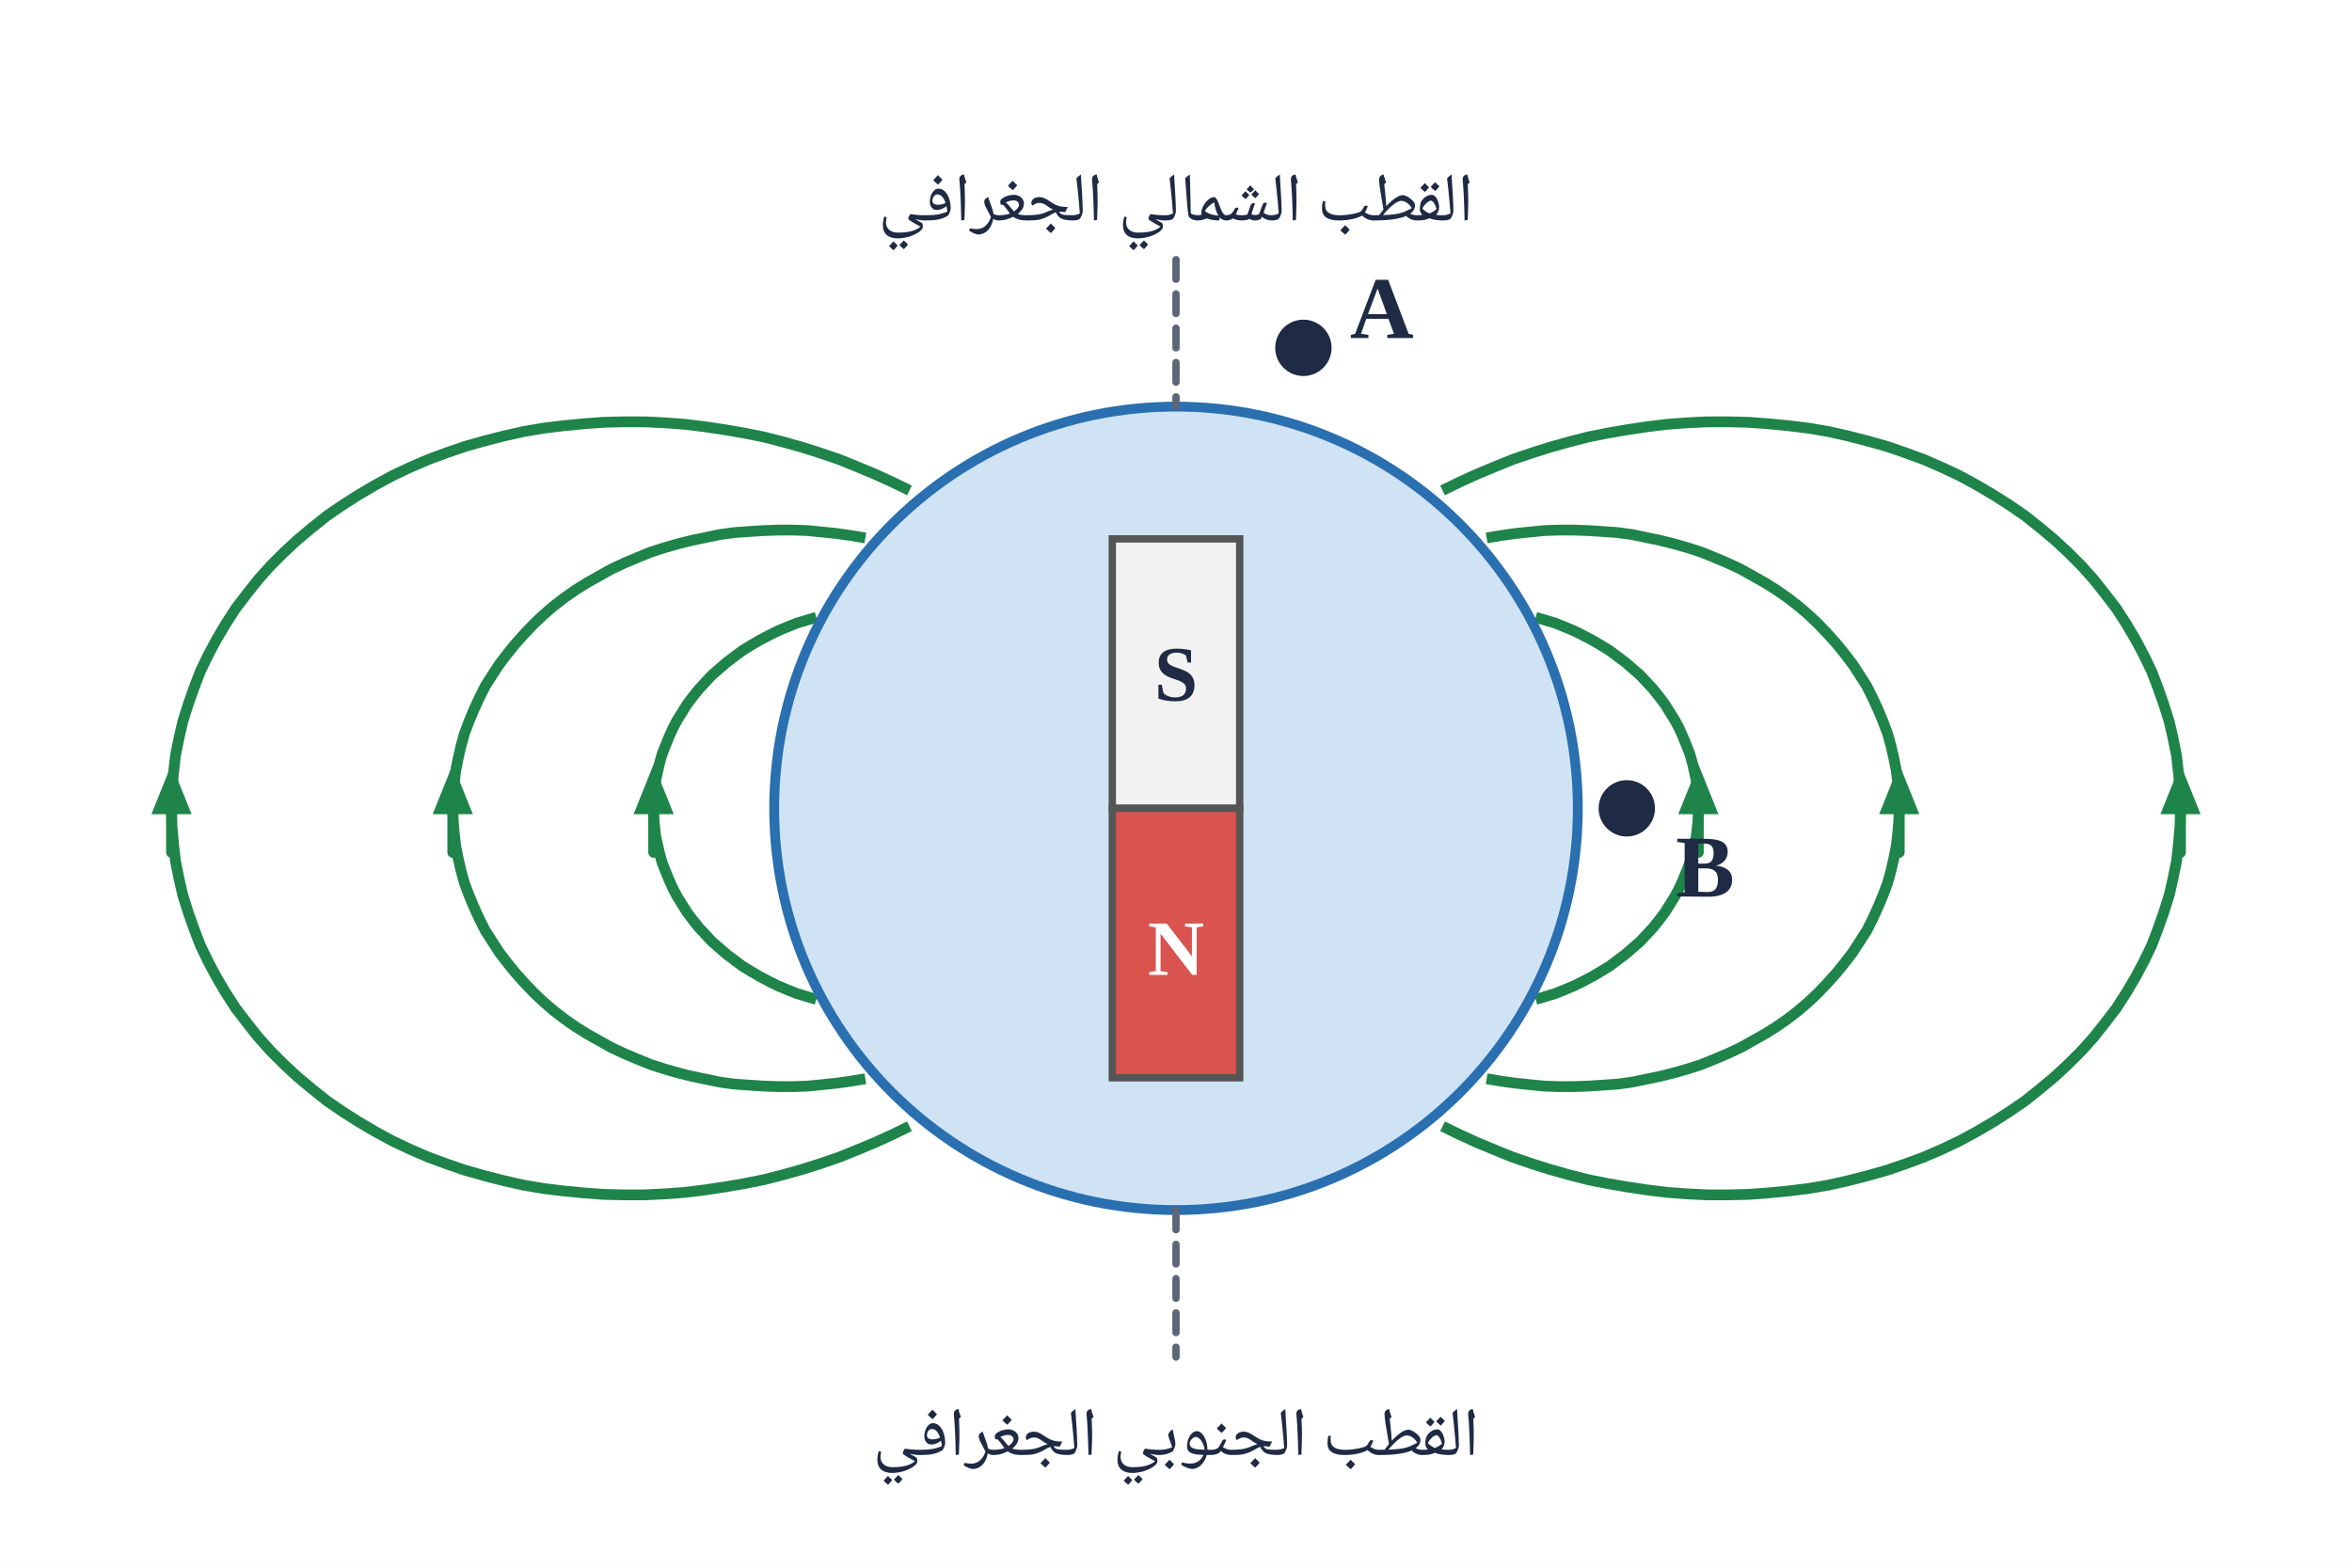
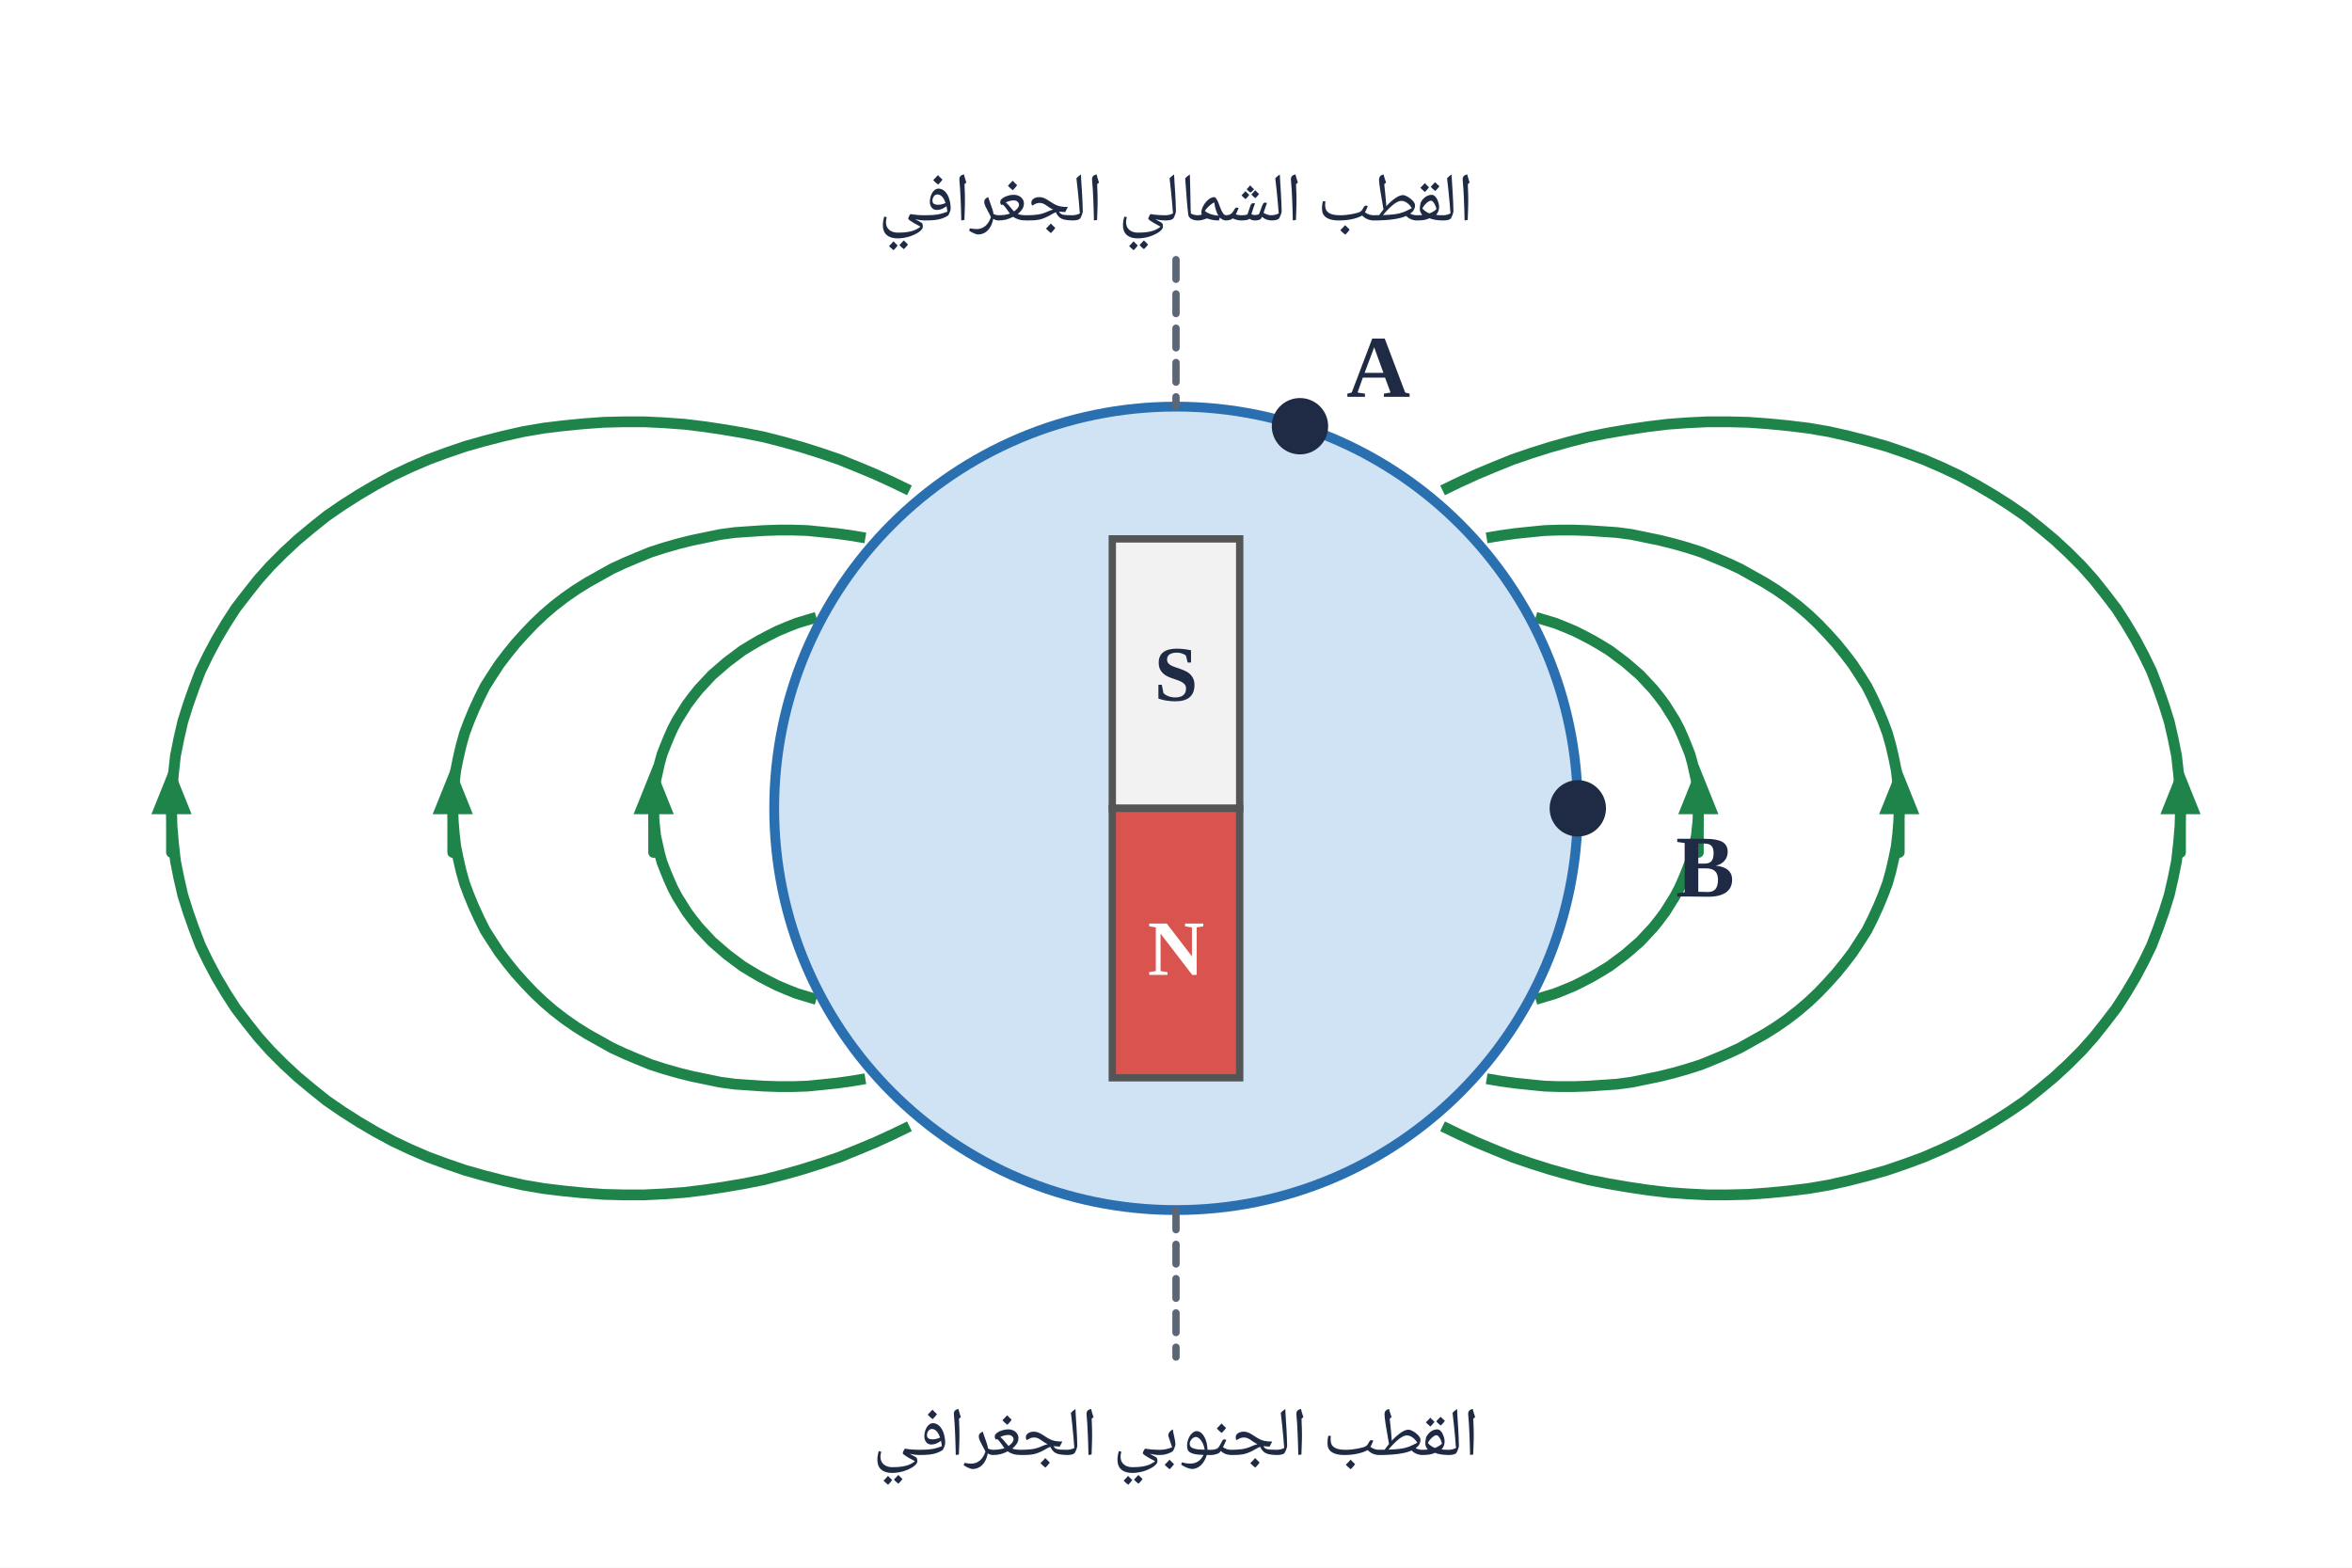
<svg xmlns="http://www.w3.org/2000/svg" viewBox="0 0 480 320" width="480" height="320">
  <rect width="480" height="320" fill="#fff" />
  <polyline points="313.4,126.0 315.4,126.6 317.4,127.2 319.4,128.0 321.3,128.8 323.1,129.7 325.0,130.7 326.7,131.7 328.5,132.8 330.1,134.0 331.7,135.2 333.2,136.5 334.7,137.8 336.1,139.3 337.4,140.7 338.6,142.2 339.8,143.8 340.8,145.4 341.8,147.0 342.7,148.7 343.5,150.5 344.2,152.2 344.9,154.0 345.4,155.8 345.8,157.6 346.2,159.4 346.4,161.3 346.6,163.1 346.6,165.0 346.6,166.9 346.4,168.7 346.2,170.6 345.8,172.4 345.4,174.2 344.9,176.0 344.2,177.8 343.5,179.5 342.7,181.3 341.8,183.0 340.8,184.6 339.8,186.2 338.6,187.8 337.4,189.3 336.1,190.7 334.7,192.2 333.2,193.5 331.7,194.8 330.1,196.0 328.5,197.2 326.7,198.3 325.0,199.3 323.1,200.3 321.3,201.2 319.4,202.0 317.4,202.8 315.4,203.4 313.4,204.0" fill="none" stroke="#1e8449" stroke-width="2.2" />
  <line x1="346.6" y1="174.0" x2="346.6" y2="162.6" stroke="#1e8449" stroke-width="2.2" stroke-linecap="round" />
  <polygon points="346.6,156.0 350.7,166.2 342.5,166.2" fill="#1e8449" />
  <polyline points="166.6,126.0 164.6,126.6 162.6,127.2 160.6,128.0 158.7,128.8 156.9,129.7 155.0,130.7 153.3,131.7 151.5,132.8 149.9,134.0 148.3,135.2 146.8,136.5 145.3,137.8 143.9,139.3 142.6,140.7 141.4,142.2 140.2,143.8 139.2,145.4 138.2,147.0 137.3,148.7 136.5,150.5 135.8,152.2 135.1,154.0 134.6,155.8 134.2,157.6 133.8,159.4 133.6,161.3 133.4,163.1 133.4,165.0 133.4,166.9 133.6,168.7 133.8,170.6 134.2,172.4 134.6,174.2 135.1,176.0 135.8,177.8 136.5,179.5 137.3,181.3 138.2,183.0 139.2,184.6 140.2,186.2 141.4,187.8 142.6,189.3 143.9,190.7 145.3,192.2 146.8,193.5 148.3,194.8 149.9,196.0 151.5,197.2 153.3,198.3 155.0,199.3 156.9,200.3 158.7,201.2 160.6,202.0 162.6,202.8 164.6,203.4 166.6,204.0" fill="none" stroke="#1e8449" stroke-width="2.2" />
  <line x1="133.4" y1="174.0" x2="133.4" y2="162.6" stroke="#1e8449" stroke-width="2.2" stroke-linecap="round" />
  <polygon points="133.4,156.0 137.5,166.2 129.3,166.2" fill="#1e8449" />
  <polyline points="303.4,109.8 306.4,109.3 309.3,108.9 312.2,108.6 315.2,108.3 318.2,108.2 321.1,108.2 324.1,108.3 327.1,108.5 330.0,108.7 333.0,109.1 335.9,109.7 338.8,110.3 341.6,111.0 344.4,111.8 347.2,112.7 349.9,113.8 352.5,114.9 355.1,116.1 357.6,117.5 360.1,118.9 362.5,120.4 364.8,122.0 367.0,123.7 369.1,125.5 371.1,127.4 373.0,129.4 374.8,131.4 376.5,133.5 378.1,135.6 379.6,137.9 381.0,140.1 382.2,142.5 383.3,144.9 384.3,147.3 385.2,149.7 385.9,152.2 386.5,154.8 387.0,157.3 387.3,159.9 387.5,162.4 387.6,165.0 387.5,167.6 387.3,170.1 387.0,172.7 386.5,175.2 385.9,177.8 385.2,180.3 384.3,182.7 383.3,185.1 382.2,187.5 381.0,189.9 379.6,192.1 378.1,194.4 376.5,196.5 374.8,198.6 373.0,200.6 371.1,202.6 369.1,204.5 367.0,206.3 364.8,208.0 362.5,209.6 360.1,211.1 357.6,212.5 355.1,213.9 352.5,215.1 349.9,216.2 347.2,217.3 344.4,218.2 341.6,219.0 338.8,219.7 335.9,220.3 333.0,220.9 330.0,221.3 327.1,221.5 324.1,221.7 321.1,221.8 318.2,221.8 315.2,221.7 312.2,221.4 309.3,221.1 306.4,220.7 303.4,220.2" fill="none" stroke="#1e8449" stroke-width="2.2" />
  <line x1="387.6" y1="174.0" x2="387.6" y2="162.6" stroke="#1e8449" stroke-width="2.2" stroke-linecap="round" />
  <polygon points="387.6,156.0 391.7,166.2 383.5,166.2" fill="#1e8449" />
  <polyline points="176.6,109.8 173.6,109.3 170.7,108.9 167.8,108.6 164.8,108.3 161.8,108.2 158.9,108.2 155.9,108.3 152.9,108.5 150.0,108.7 147.0,109.1 144.1,109.7 141.2,110.3 138.4,111.0 135.6,111.8 132.8,112.7 130.1,113.8 127.5,114.9 124.9,116.1 122.4,117.5 119.9,118.9 117.5,120.4 115.2,122.0 113.0,123.7 110.9,125.5 108.9,127.4 107.0,129.4 105.2,131.4 103.5,133.5 101.9,135.6 100.4,137.9 99.0,140.1 97.8,142.5 96.7,144.9 95.7,147.3 94.8,149.7 94.1,152.2 93.5,154.8 93.0,157.3 92.7,159.9 92.5,162.4 92.4,165.0 92.5,167.6 92.7,170.1 93.0,172.7 93.5,175.2 94.1,177.8 94.8,180.3 95.7,182.7 96.7,185.1 97.8,187.5 99.0,189.9 100.4,192.1 101.9,194.4 103.5,196.5 105.2,198.6 107.0,200.6 108.9,202.6 110.9,204.5 113.0,206.3 115.2,208.0 117.5,209.6 119.9,211.1 122.4,212.5 124.9,213.9 127.5,215.1 130.1,216.2 132.8,217.3 135.6,218.2 138.4,219.0 141.2,219.7 144.1,220.3 147.0,220.9 150.0,221.3 152.9,221.5 155.9,221.7 158.9,221.8 161.8,221.8 164.8,221.7 167.8,221.4 170.7,221.1 173.6,220.7 176.6,220.2" fill="none" stroke="#1e8449" stroke-width="2.2" />
  <line x1="92.4" y1="174.0" x2="92.4" y2="162.6" stroke="#1e8449" stroke-width="2.2" stroke-linecap="round" />
  <polygon points="92.4,156.0 96.5,166.2 88.3,166.2" fill="#1e8449" />
  <polyline points="294.4,100.1 297.9,98.4 301.4,96.8 305.0,95.3 308.7,93.8 312.5,92.5 316.3,91.3 320.2,90.2 324.1,89.2 328.1,88.4 332.2,87.7 336.2,87.1 340.3,86.6 344.4,86.3 348.5,86.1 352.7,86.1 356.8,86.2 360.9,86.5 365.0,86.9 369.1,87.4 373.2,88.1 377.2,89.0 381.1,90.0 385.0,91.1 388.8,92.4 392.6,93.8 396.3,95.4 399.9,97.1 403.4,99.0 406.8,101.0 410.1,103.1 413.3,105.3 416.3,107.7 419.3,110.2 422.1,112.8 424.8,115.5 427.3,118.3 429.6,121.2 431.9,124.2 433.9,127.3 435.8,130.5 437.5,133.7 439.1,137.0 440.4,140.4 441.6,143.8 442.7,147.3 443.5,150.8 444.2,154.3 444.6,157.9 444.9,161.4 445.0,165.0 444.9,168.6 444.6,172.1 444.2,175.7 443.5,179.2 442.7,182.7 441.6,186.2 440.4,189.6 439.1,193.0 437.5,196.3 435.8,199.5 433.9,202.7 431.9,205.8 429.6,208.8 427.3,211.7 424.8,214.5 422.1,217.2 419.3,219.8 416.3,222.3 413.3,224.7 410.1,226.9 406.8,229.0 403.4,231.0 399.9,232.9 396.3,234.6 392.6,236.2 388.8,237.6 385.0,238.9 381.1,240.0 377.2,241.0 373.2,241.9 369.1,242.6 365.0,243.1 360.9,243.5 356.8,243.8 352.7,243.9 348.5,243.9 344.4,243.7 340.3,243.4 336.2,242.9 332.2,242.3 328.1,241.6 324.1,240.8 320.2,239.8 316.3,238.7 312.5,237.5 308.7,236.2 305.0,234.7 301.4,233.2 297.9,231.6 294.4,229.9" fill="none" stroke="#1e8449" stroke-width="2.2" />
  <line x1="445.0" y1="174.0" x2="445.0" y2="162.6" stroke="#1e8449" stroke-width="2.2" stroke-linecap="round" />
  <polygon points="445.0,156.0 449.1,166.2 440.9,166.2" fill="#1e8449" />
  <polyline points="185.6,100.1 182.1,98.4 178.6,96.8 175.0,95.3 171.3,93.8 167.5,92.5 163.7,91.3 159.8,90.2 155.9,89.2 151.9,88.4 147.8,87.7 143.8,87.1 139.7,86.6 135.6,86.3 131.5,86.1 127.3,86.1 123.2,86.2 119.1,86.5 115.0,86.9 110.9,87.4 106.8,88.1 102.8,89.0 98.9,90.0 95.0,91.1 91.2,92.4 87.4,93.8 83.7,95.4 80.1,97.1 76.6,99.0 73.2,101.0 69.9,103.1 66.7,105.3 63.7,107.7 60.7,110.2 57.9,112.8 55.2,115.5 52.7,118.3 50.4,121.2 48.1,124.2 46.1,127.3 44.2,130.5 42.5,133.7 40.9,137.0 39.6,140.4 38.4,143.8 37.3,147.3 36.5,150.8 35.8,154.3 35.4,157.9 35.1,161.4 35.0,165.0 35.1,168.6 35.4,172.1 35.8,175.7 36.5,179.2 37.3,182.7 38.4,186.2 39.6,189.6 40.9,193.0 42.5,196.3 44.2,199.5 46.1,202.7 48.1,205.8 50.4,208.8 52.7,211.7 55.2,214.5 57.9,217.2 60.7,219.8 63.7,222.3 66.7,224.7 69.9,226.9 73.2,229.0 76.6,231.0 80.1,232.9 83.7,234.6 87.4,236.2 91.2,237.6 95.0,238.9 98.9,240.0 102.8,241.0 106.8,241.9 110.9,242.6 115.0,243.1 119.1,243.5 123.2,243.8 127.3,243.9 131.5,243.9 135.6,243.7 139.7,243.4 143.8,242.9 147.8,242.3 151.9,241.6 155.9,240.8 159.8,239.8 163.7,238.7 167.5,237.5 171.3,236.2 175.0,234.7 178.6,233.2 182.1,231.6 185.6,229.9" fill="none" stroke="#1e8449" stroke-width="2.2" />
  <line x1="35.0" y1="174.0" x2="35.0" y2="162.6" stroke="#1e8449" stroke-width="2.2" stroke-linecap="round" />
  <polygon points="35.0,156.0 39.1,166.2 30.9,166.2" fill="#1e8449" />
  <circle cx="240.0" cy="165.0" r="82" fill="#cfe3f5" stroke="#2a6fb0" stroke-width="2" />
  <rect x="227.0" y="110.0" width="26" height="55" fill="#f2f2f2" stroke="#555" stroke-width="1.5" />
  <rect x="227.0" y="165.0" width="26" height="55" fill="#d9534f" stroke="#555" stroke-width="1.5" />
  <text x="240.0" y="143.0" text-anchor="middle" font-size="16" fill="#1f2a44" font-weight="bold" font-family="'Times New Roman',Times,serif">S</text>
  <text x="240.0" y="199.0" text-anchor="middle" font-size="16" fill="#fff" font-weight="bold" font-family="'Times New Roman',Times,serif">N</text>
  <line x1="240.0" y1="53.0" x2="240.0" y2="83.0" stroke="#5b6676" stroke-width="1.5" stroke-linecap="round" stroke-dasharray="4 3" />
  <line x1="240.0" y1="247.0" x2="240.0" y2="277.0" stroke="#5b6676" stroke-width="1.5" stroke-linecap="round" stroke-dasharray="4 3" />
  <text x="240.0" y="45.0" text-anchor="middle" font-size="14" fill="#1f2a44" font-weight="normal" font-family="'IBM Plex Sans Arabic','Noto Naskh Arabic',Tahoma,Arial,sans-serif" direction="rtl">القطب الشمالي الجغرافي</text>
  <text x="240.0" y="297.0" text-anchor="middle" font-size="14" fill="#1f2a44" font-weight="normal" font-family="'IBM Plex Sans Arabic','Noto Naskh Arabic',Tahoma,Arial,sans-serif" direction="rtl">القطب الجنوبي الجغرافي</text>
-   <circle cx="266.0" cy="71.0" r="5" fill="#1f2a44" stroke="#1f2a44" stroke-width="1.5" />
-   <text x="282.0" y="69.0" text-anchor="middle" font-size="18" fill="#1f2a44" font-weight="bold" font-family="'Times New Roman',Times,serif">A</text>
-   <circle cx="332.0" cy="165.0" r="5" fill="#1f2a44" stroke="#1f2a44" stroke-width="1.5" />
+   <circle cx="265.3" cy="87.0" r="5" fill="#1f2a44" stroke="#1f2a44" stroke-width="1.5" />
+   <text x="281.3" y="81.0" text-anchor="middle" font-size="18" fill="#1f2a44" font-weight="bold" font-family="'Times New Roman',Times,serif">A</text>
+   <circle cx="322.0" cy="165.0" r="5" fill="#1f2a44" stroke="#1f2a44" stroke-width="1.5" />
  <text x="348.0" y="183.0" text-anchor="middle" font-size="18" fill="#1f2a44" font-weight="bold" font-family="'Times New Roman',Times,serif">B</text>
</svg>
